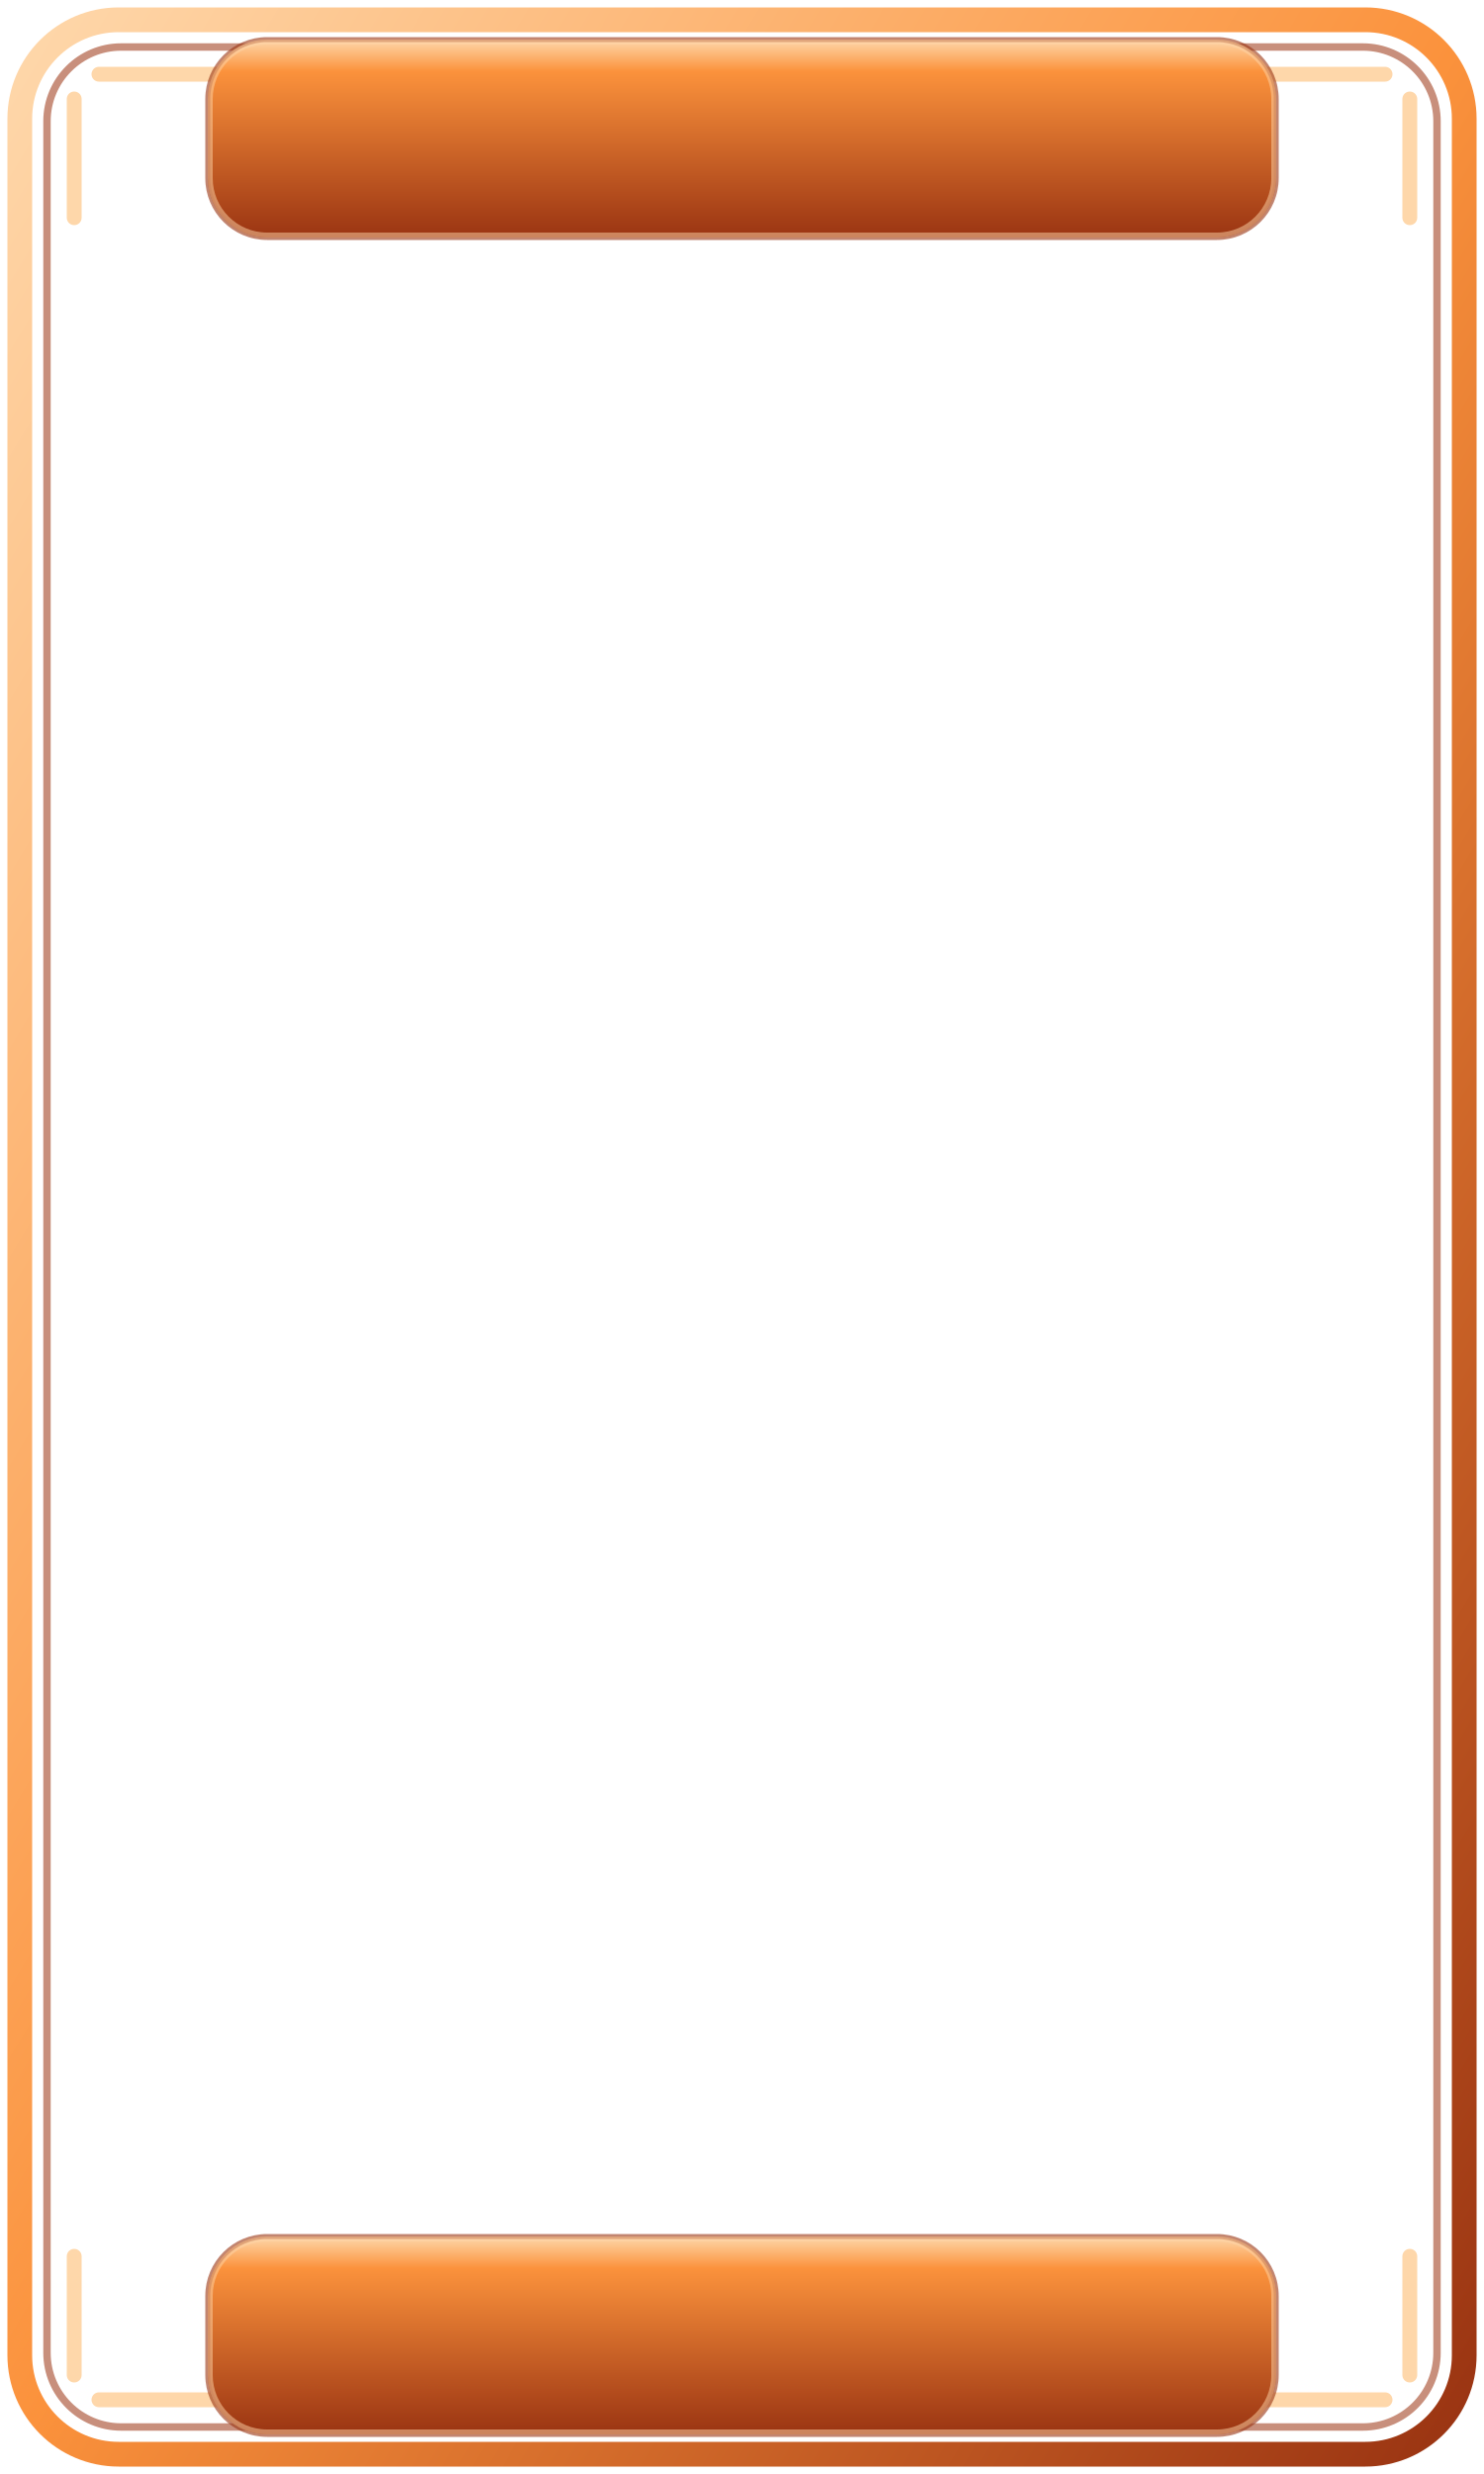
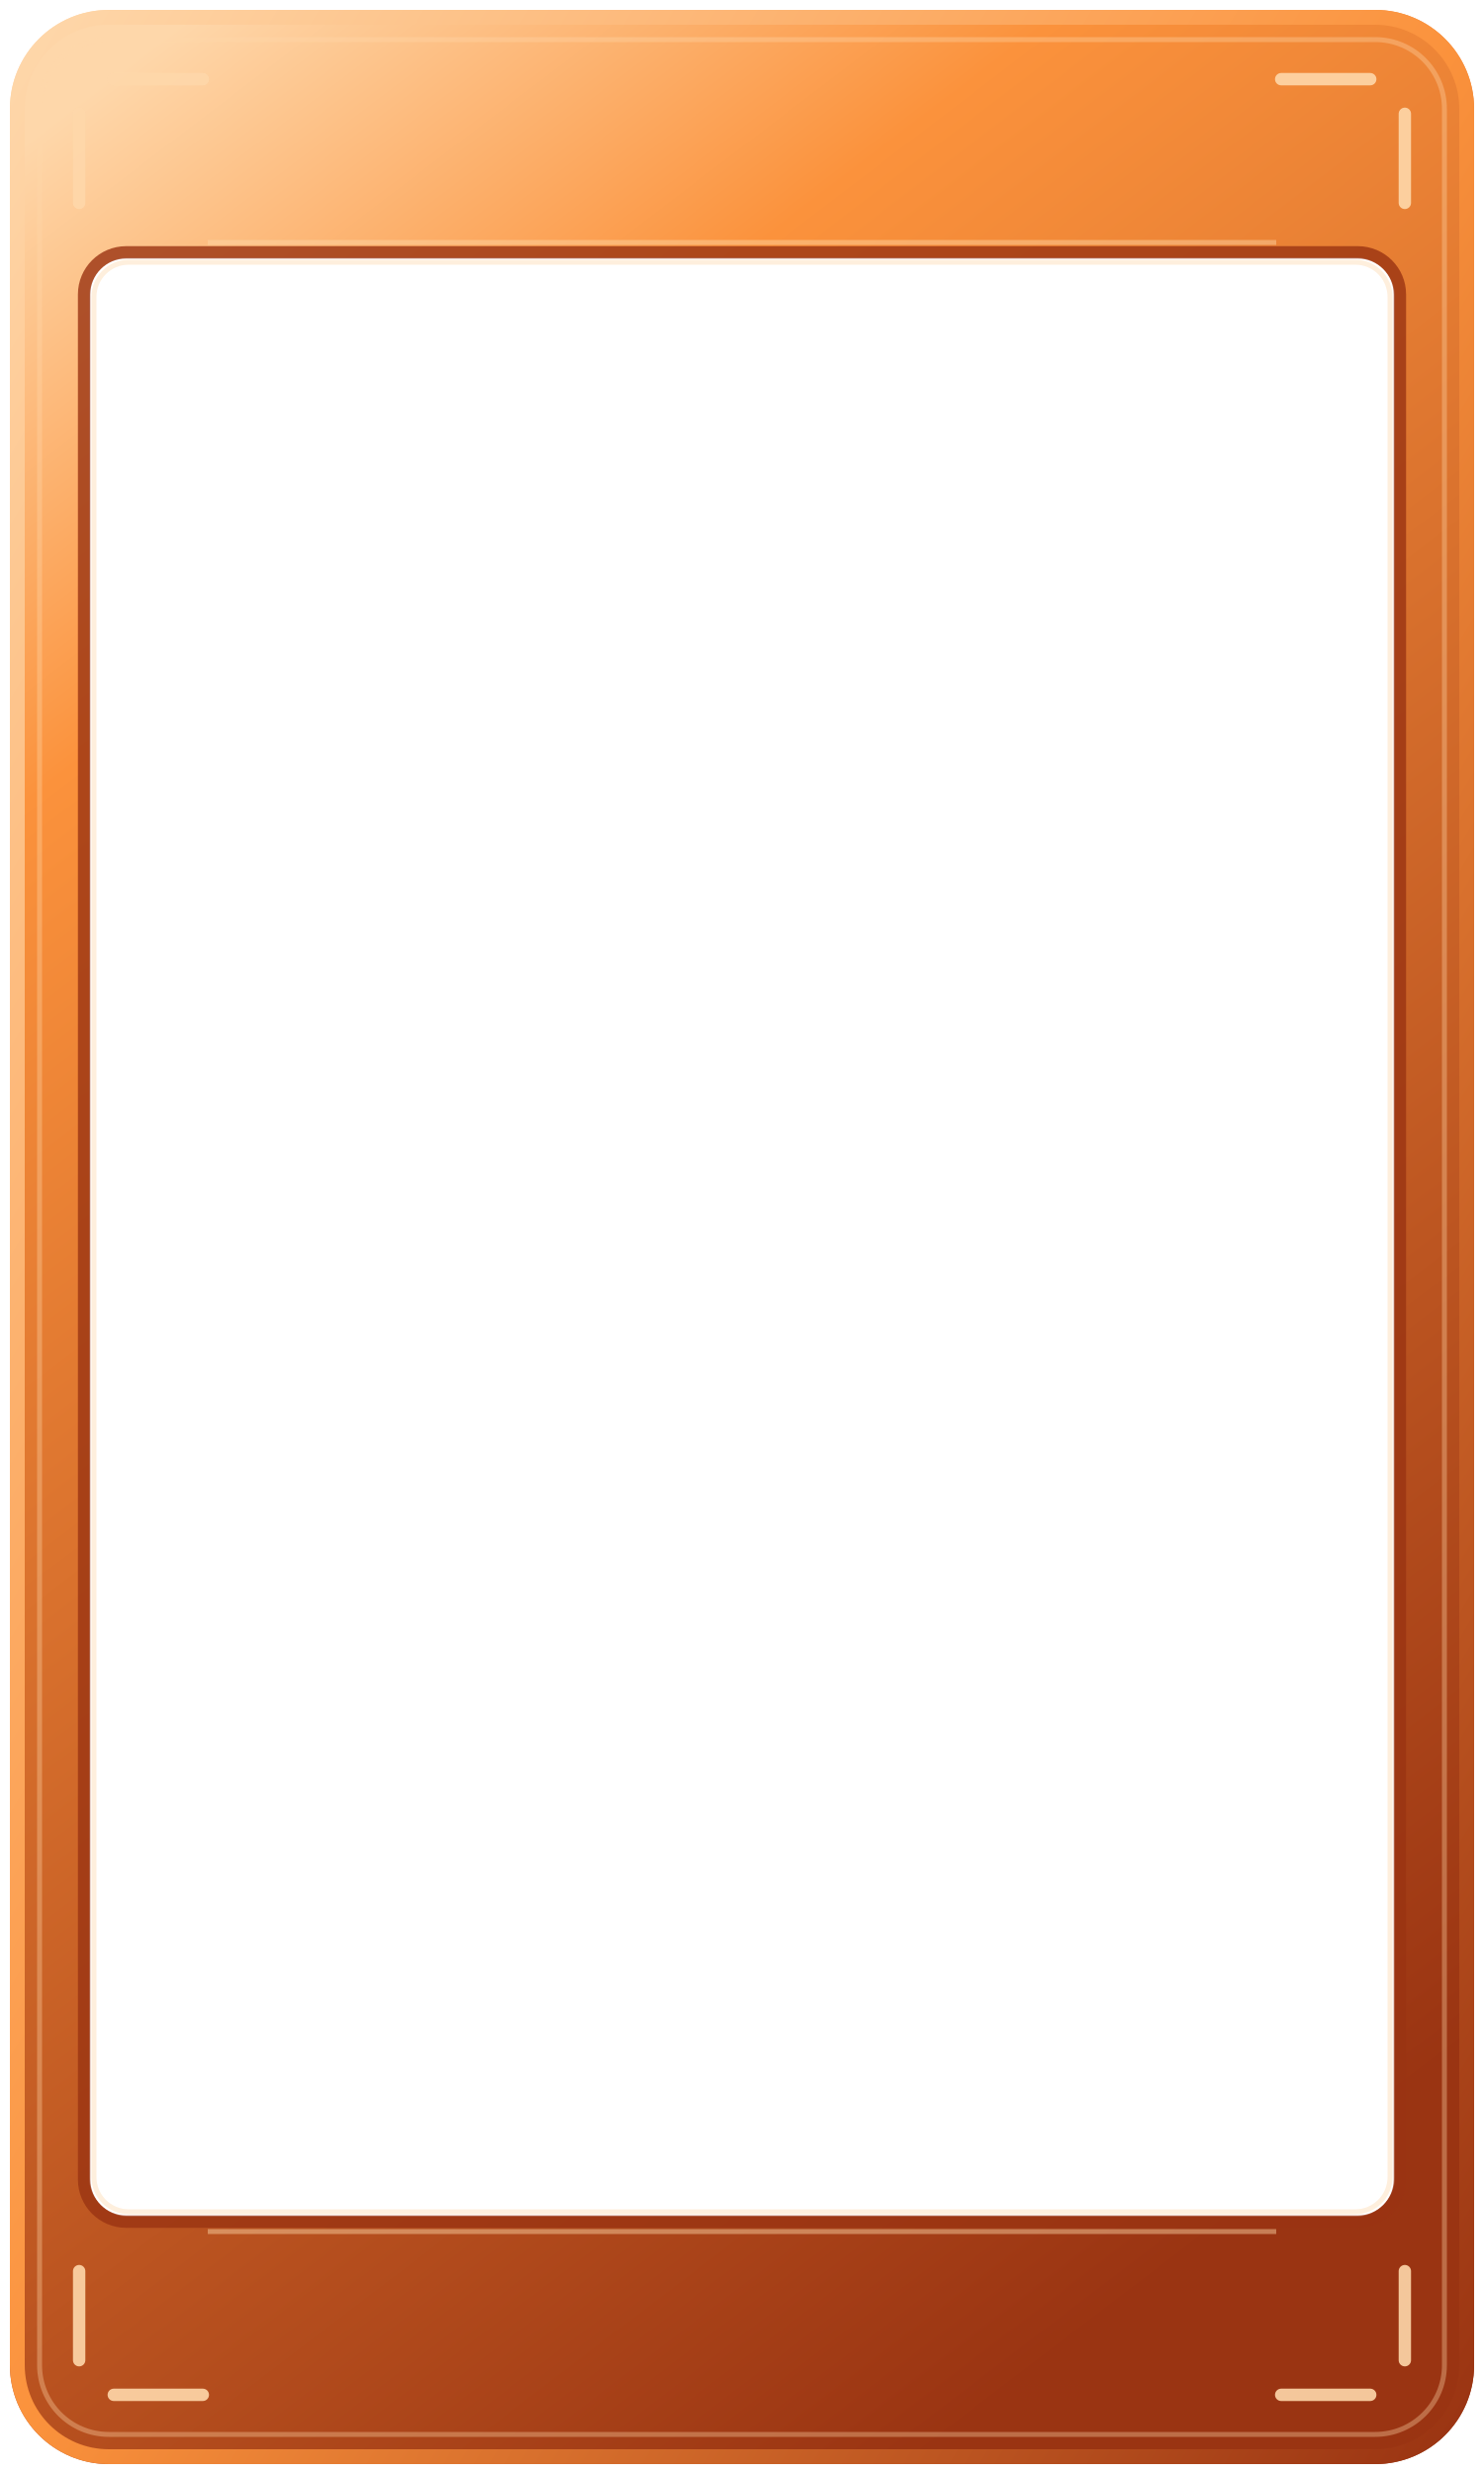
<svg xmlns="http://www.w3.org/2000/svg" viewBox="0 0 300 500" fill="none">
  <defs>
-     <linearGradient id="plate" x1="0" y1="0" x2="0" y2="1">
+     <linearGradient id="card" x1="0.15" y1="0" x2="0.6" y2="1">
      <stop offset="0" stop-color="#fed7aa" />
-       <stop offset="0.16" stop-color="#fb923c" />
+       <stop offset="0.22" stop-color="#fb923c" />
      <stop offset="1" stop-color="#9a3412" />
    </linearGradient>
    <linearGradient id="rim" x1="0" y1="0" x2="1" y2="1">
      <stop offset="0" stop-color="#fed7aa" />
      <stop offset="0.5" stop-color="#fb923c" />
      <stop offset="1" stop-color="#9a3412" />
    </linearGradient>
  </defs>
-   <rect x="4" y="4" width="292" height="492" rx="20" stroke="url(#rim)" stroke-width="5" />
-   <rect x="9.5" y="9.5" width="281" height="481" rx="15" stroke="#9a3412" stroke-width="1.5" stroke-opacity="0.55" />
-   <g stroke="#fed7aa" stroke-width="3" stroke-linecap="round">
-     <path d="M20 15 H44" />
-     <path d="M15 20 V44" />
-     <path d="M280 15 H256" />
-     <path d="M285 20 V44" />
-     <path d="M20 485 H44" />
-     <path d="M15 480 V456" />
-     <path d="M280 485 H256" />
-     <path d="M285 480 V456" />
+   <path fill-rule="evenodd" fill="url(#card)" d="M22 2 H278 A20 20 0 0 1 298 22 V478 A20 20 0 0 1 278 498 H22 A20 20 0 0 1 2 478 V22 A20 20 0 0 1 22 2 Z M26 52 H274 A8 8 0 0 1 282 60 V440 A8 8 0 0 1 274 448 H26 A8 8 0 0 1 18 440 V60 A8 8 0 0 1 26 52 Z" />
+   <rect x="3.5" y="3.5" width="293" height="493" rx="18.5" fill="none" stroke="url(#rim)" stroke-width="3" />
+   <rect x="8" y="8" width="284" height="484" rx="14" fill="none" stroke="#fed7aa" stroke-width="1" stroke-opacity="0.35" />
+   <rect x="17" y="51" width="266" height="398" rx="8.5" fill="none" stroke="#9a3412" stroke-width="2.5" stroke-opacity="0.8" />
+   <rect x="19" y="53" width="262" height="394" rx="7" fill="none" stroke="#fed7aa" stroke-width="1" stroke-opacity="0.4" />
+   <path d="M42 49 H258" stroke="#fed7aa" stroke-width="1" stroke-opacity="0.45" />
+   <path d="M42 451 H258" stroke="#fed7aa" stroke-width="1" stroke-opacity="0.45" />
+   <g stroke="#fed7aa" stroke-width="2.5" stroke-linecap="round" stroke-opacity="0.9">
+     <path d="M23 16 H41" />
+     <path d="M16 23 V41" />
+     <path d="M277 16 H259" />
+     <path d="M284 23 V41" />
+     <path d="M23 484 H41" />
+     <path d="M16 477 V459" />
+     <path d="M277 484 H259" />
+     <path d="M284 477 V459" />
  </g>
-   <rect x="42" y="8" width="216" height="40" rx="12" fill="url(#plate)" stroke="#9a3412" stroke-width="1" stroke-opacity="0.6" />
-   <rect x="42.5" y="8.5" width="215" height="39" rx="11.5" fill="none" stroke="#fed7aa" stroke-width="1" stroke-opacity="0.5" />
-   <rect x="42" y="452" width="216" height="40" rx="12" fill="url(#plate)" stroke="#9a3412" stroke-width="1" stroke-opacity="0.6" />
-   <rect x="42.5" y="452.5" width="215" height="39" rx="11.5" fill="none" stroke="#fed7aa" stroke-width="1" stroke-opacity="0.5" />
</svg>
